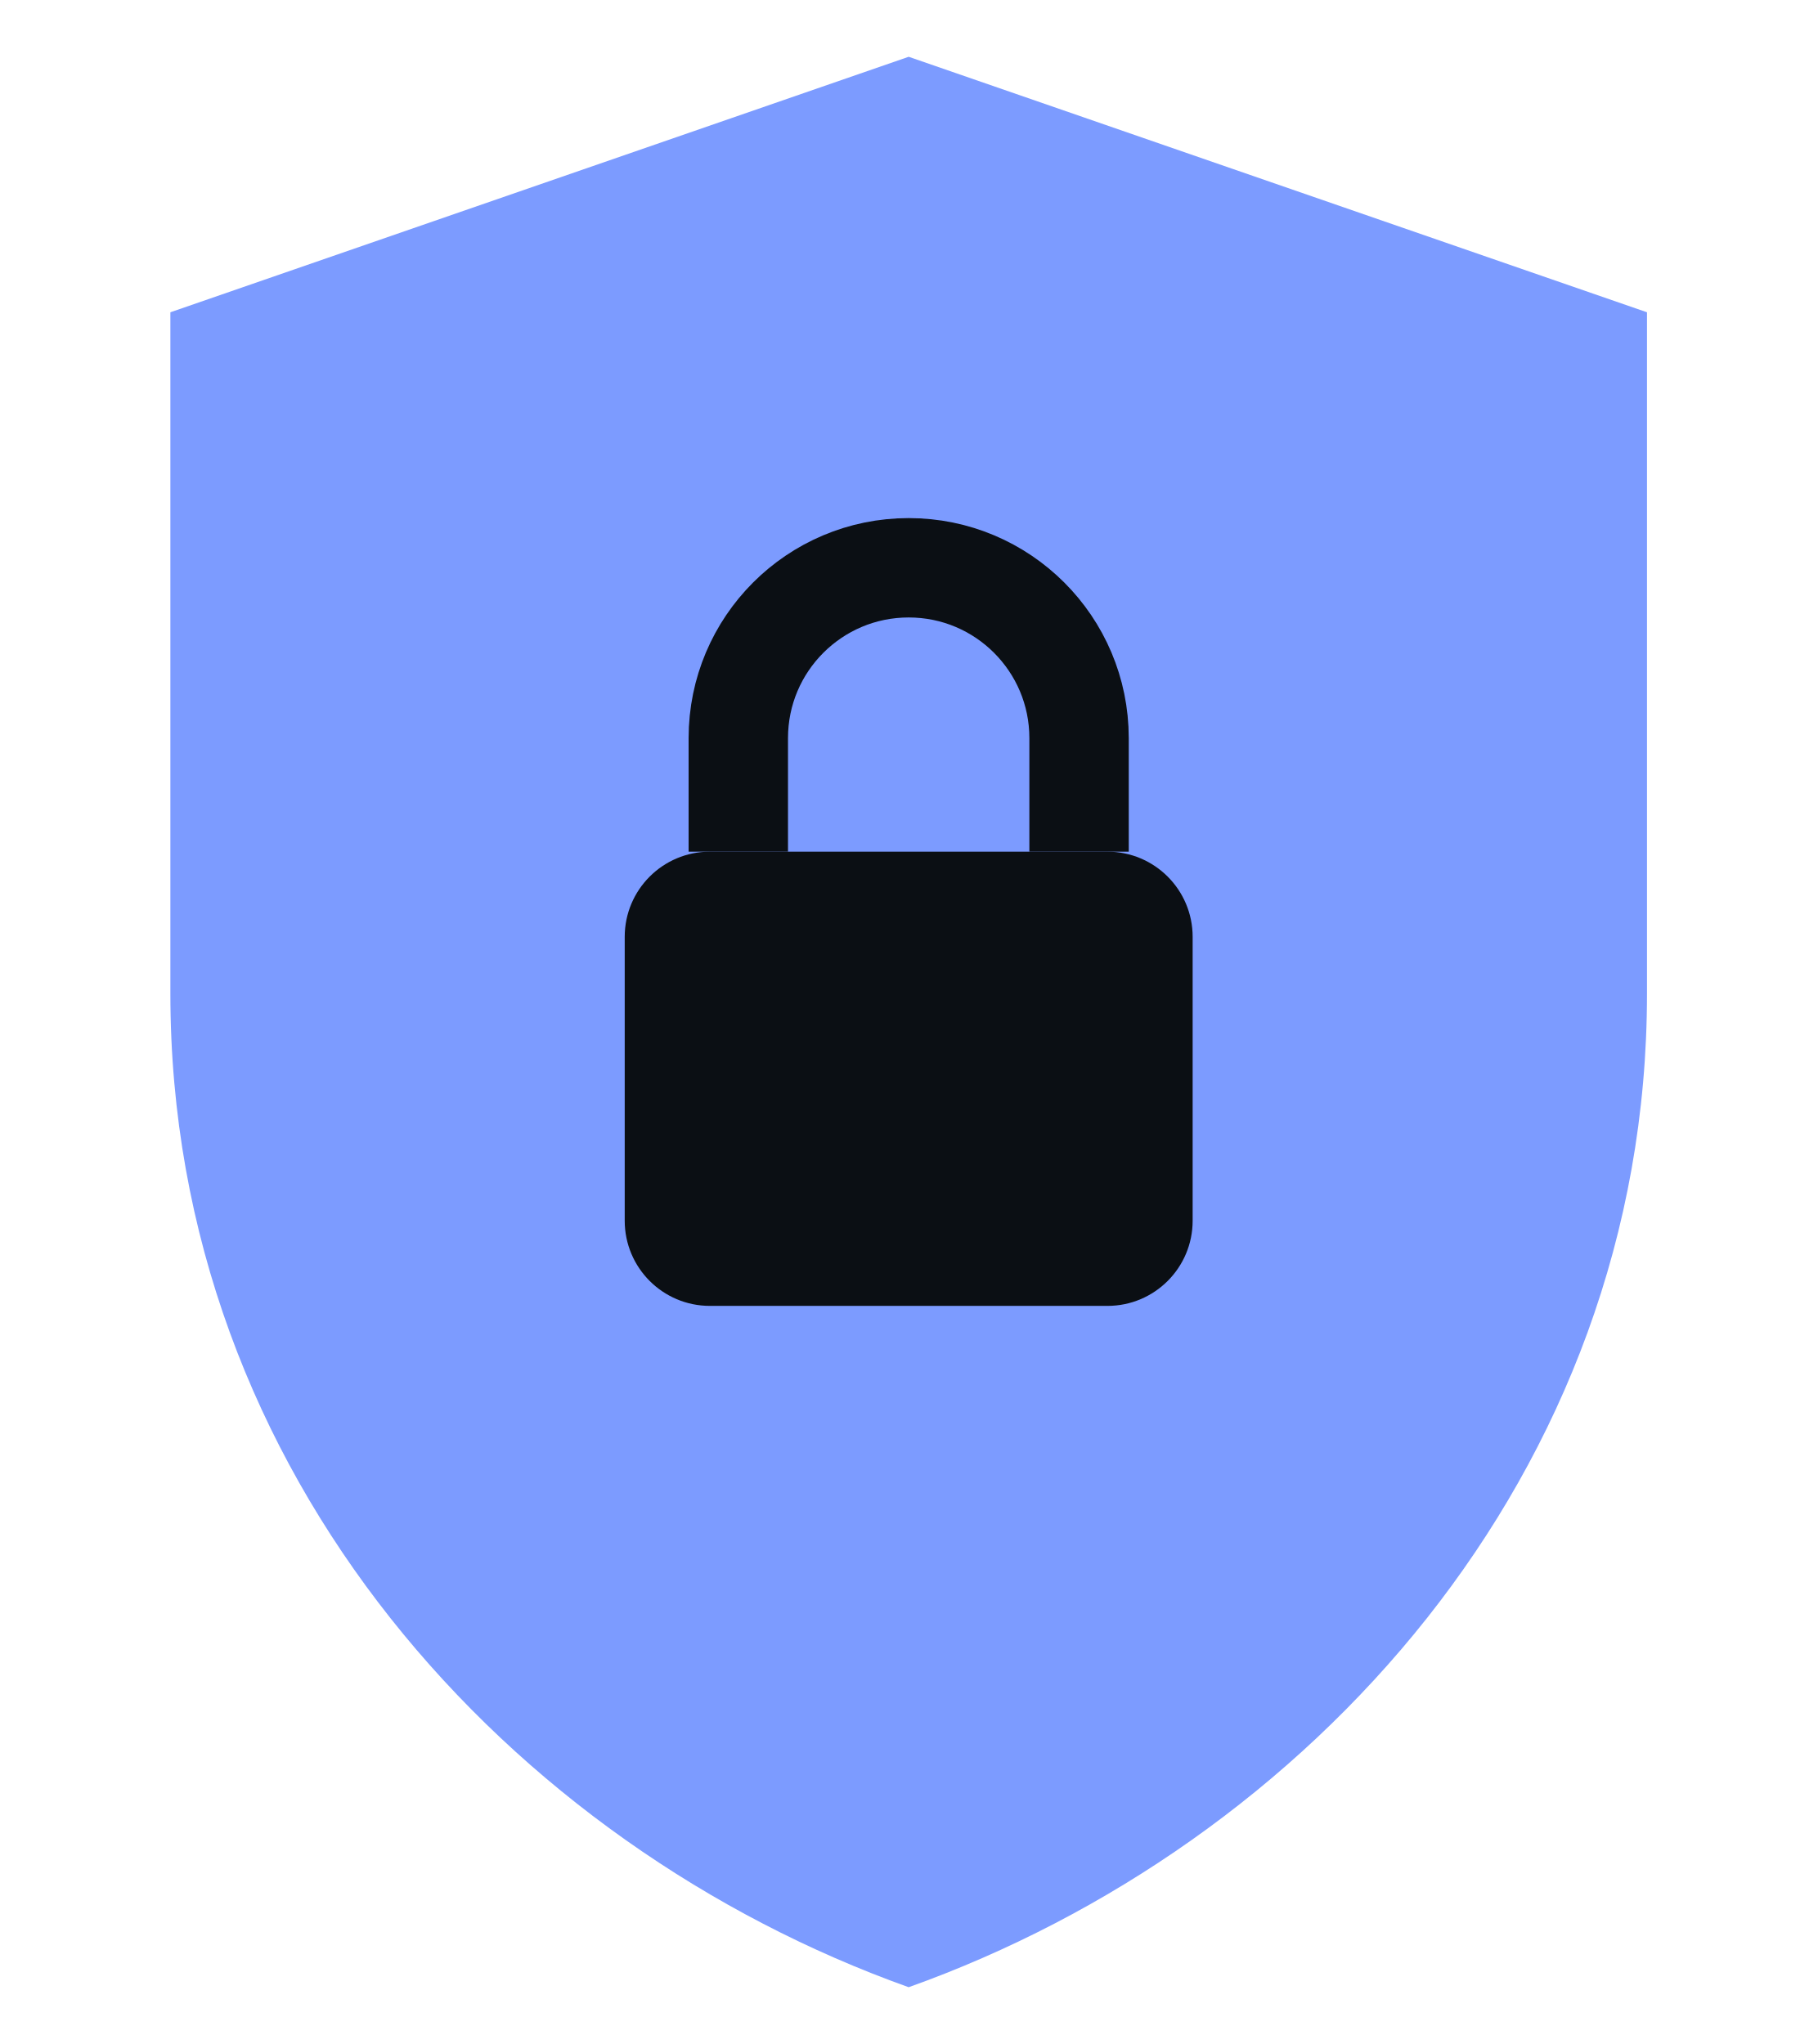
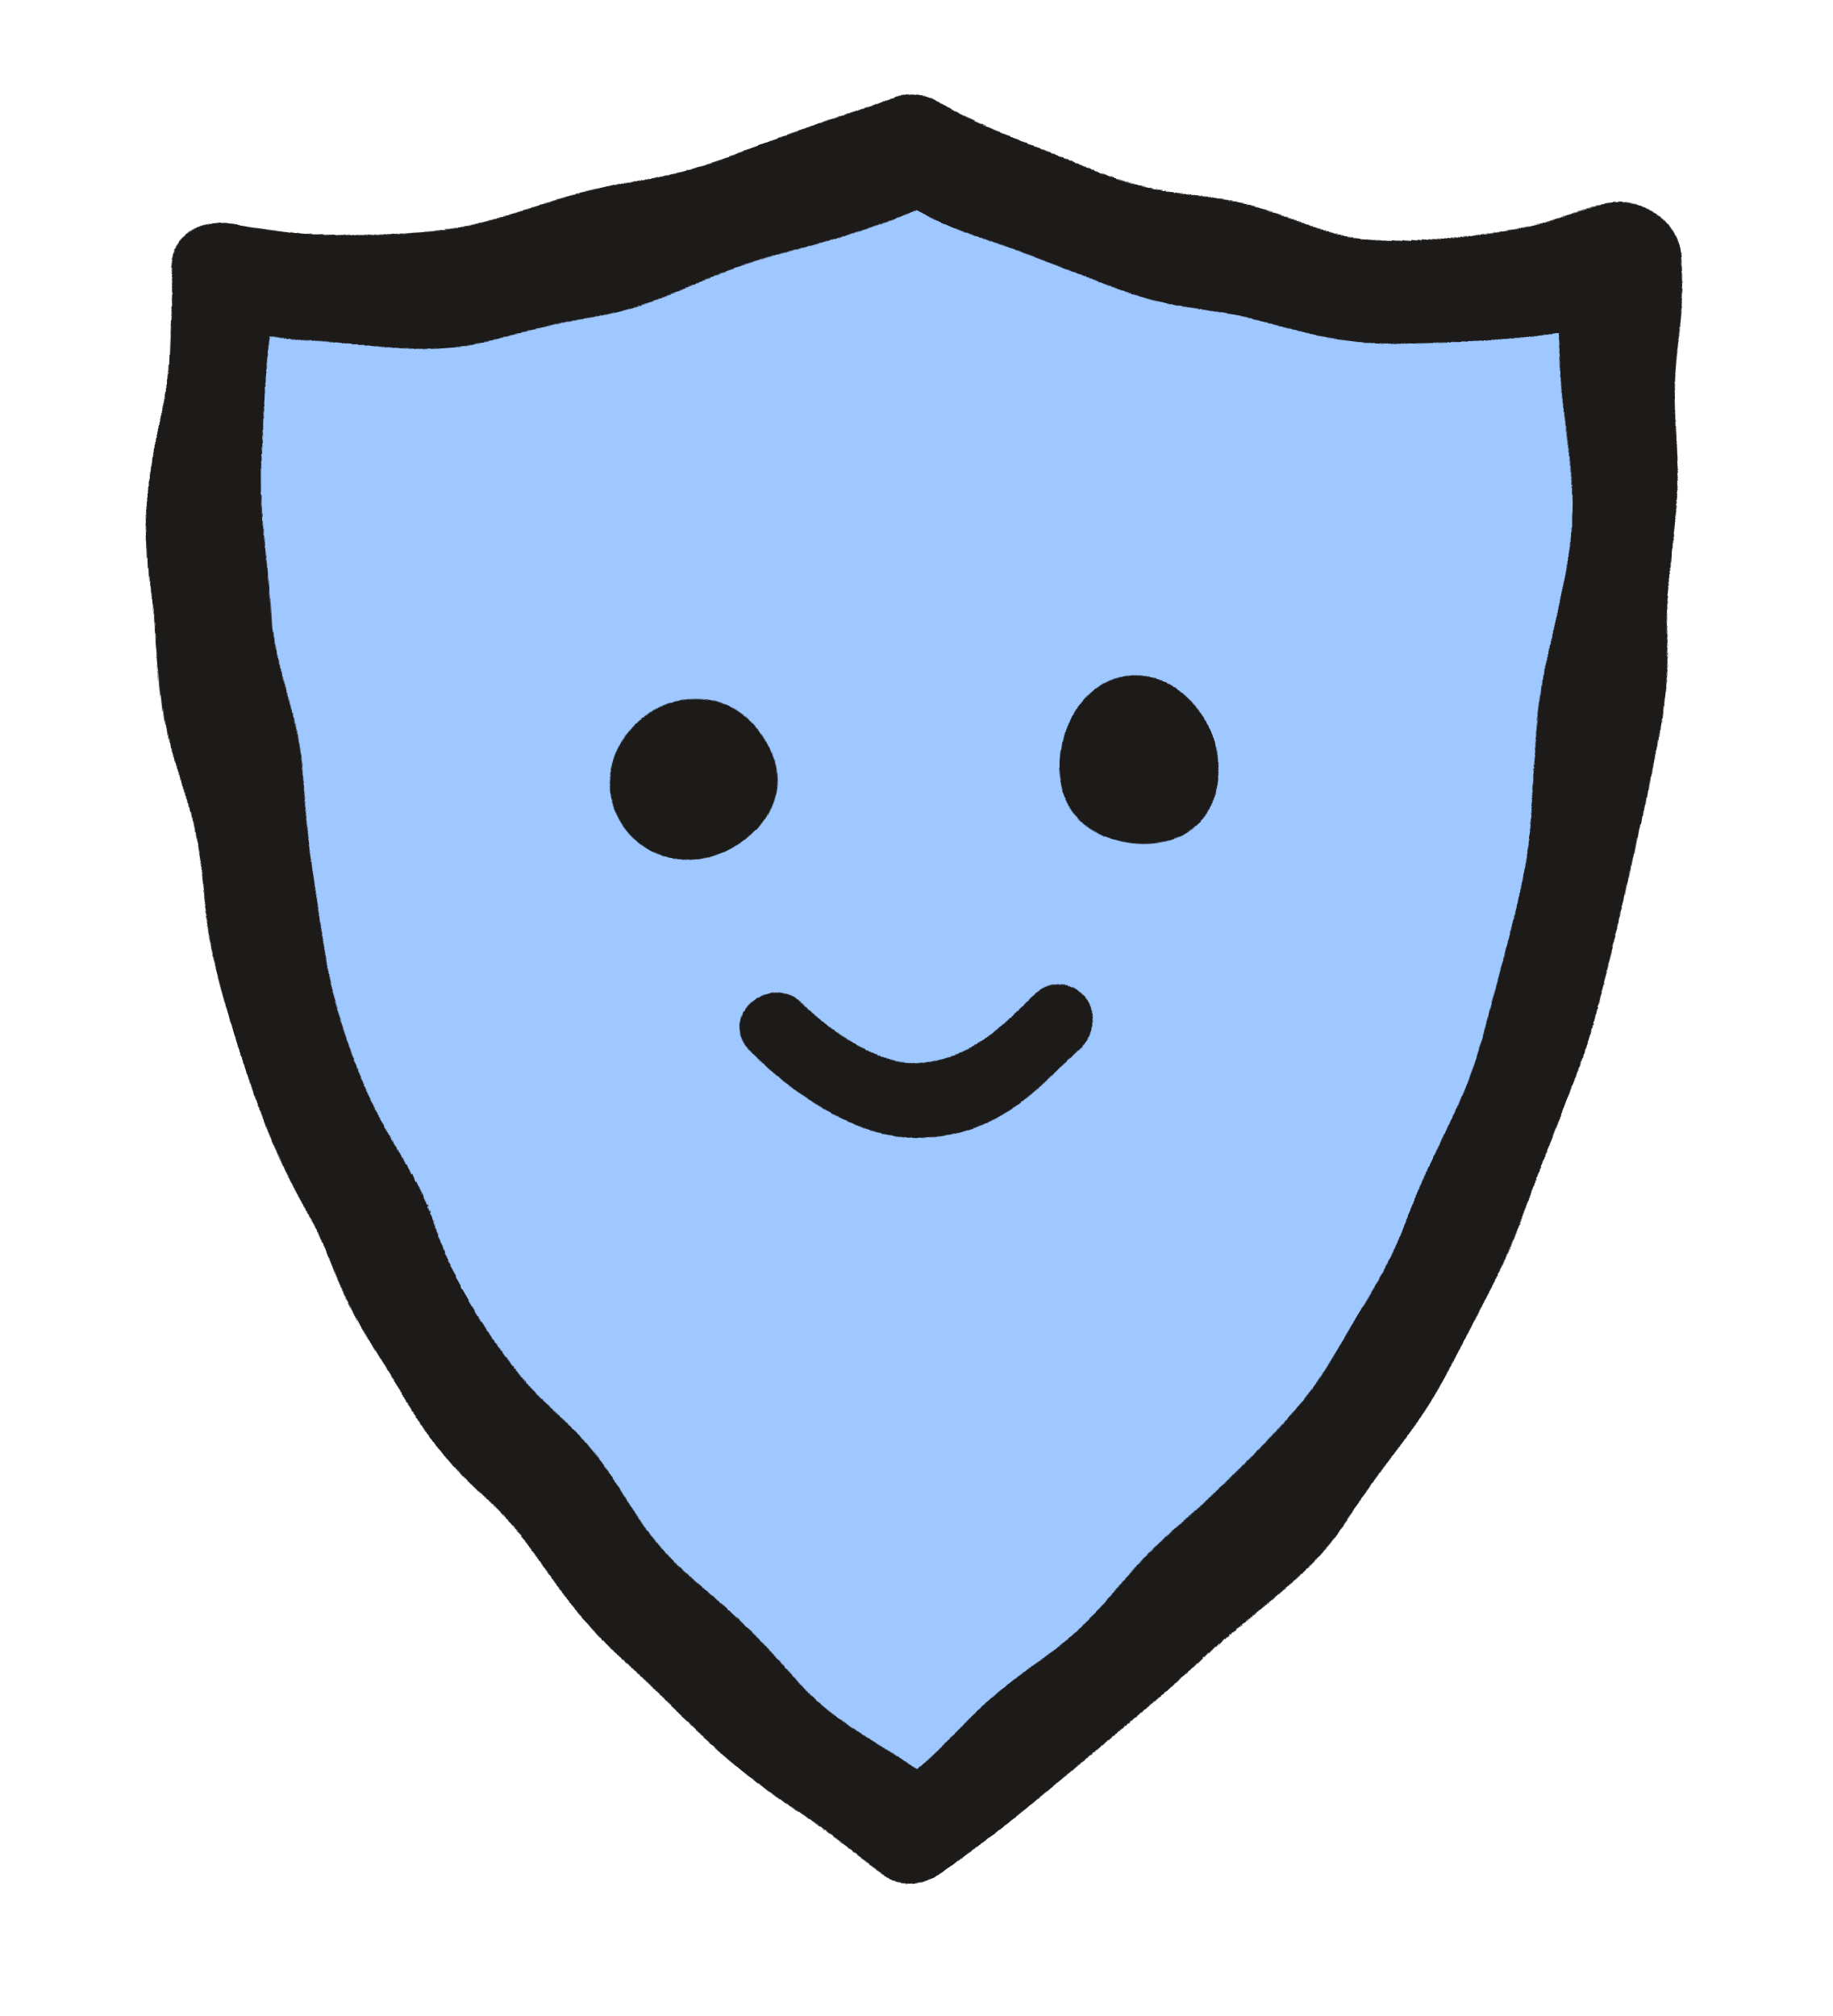
- <svg xmlns="http://www.w3.org/2000/svg" viewBox="0 0 64 72" role="img" aria-label="방패와 자물쇠">
-   <path d="M32 2 L58 11 V35 C58 52 46 65 32 70 C18 65 6 52 6 35 V11 Z" fill="#7c9bff" />
-   <rect x="22" y="30" width="20" height="16" rx="3" fill="#0b0f14" />
-   <path d="M26 30 V26 a6 6 0 0 1 12 0 V30" fill="none" stroke="#0b0f14" stroke-width="3.5" />
+ <svg xmlns="http://www.w3.org/2000/svg" viewBox="0 0 100 110" width="100" height="110">
+   <defs>
+     <filter id="crayon" x="-10%" y="-10%" width="120%" height="120%">
+       <feTurbulence type="fractalNoise" baseFrequency="0.06" numOctaves="2" seed="7" result="n" />
+       <feDisplacementMap in="SourceGraphic" in2="n" scale="3" xChannelSelector="R" yChannelSelector="G" />
+     </filter>
+   </defs>
+   <g filter="url(#crayon)" stroke="#1d1b19" stroke-width="6" stroke-linecap="round" stroke-linejoin="round">
+     <path d="M50 8 C62 14 76 17 88 15 C90 46 84 76 50 100 C16 76 10 46 12 15 C24 17 38 14 50 8 Z" fill="#9ec8ff" />
+     <circle cx="38" cy="42" r="4.5" fill="#1d1b19" stroke="none" />
+     <circle cx="62" cy="42" r="4.5" fill="#1d1b19" stroke="none" />
+     <path d="M42 56 Q50 64 58 56" fill="none" stroke-width="4" />
+   </g>
</svg>
